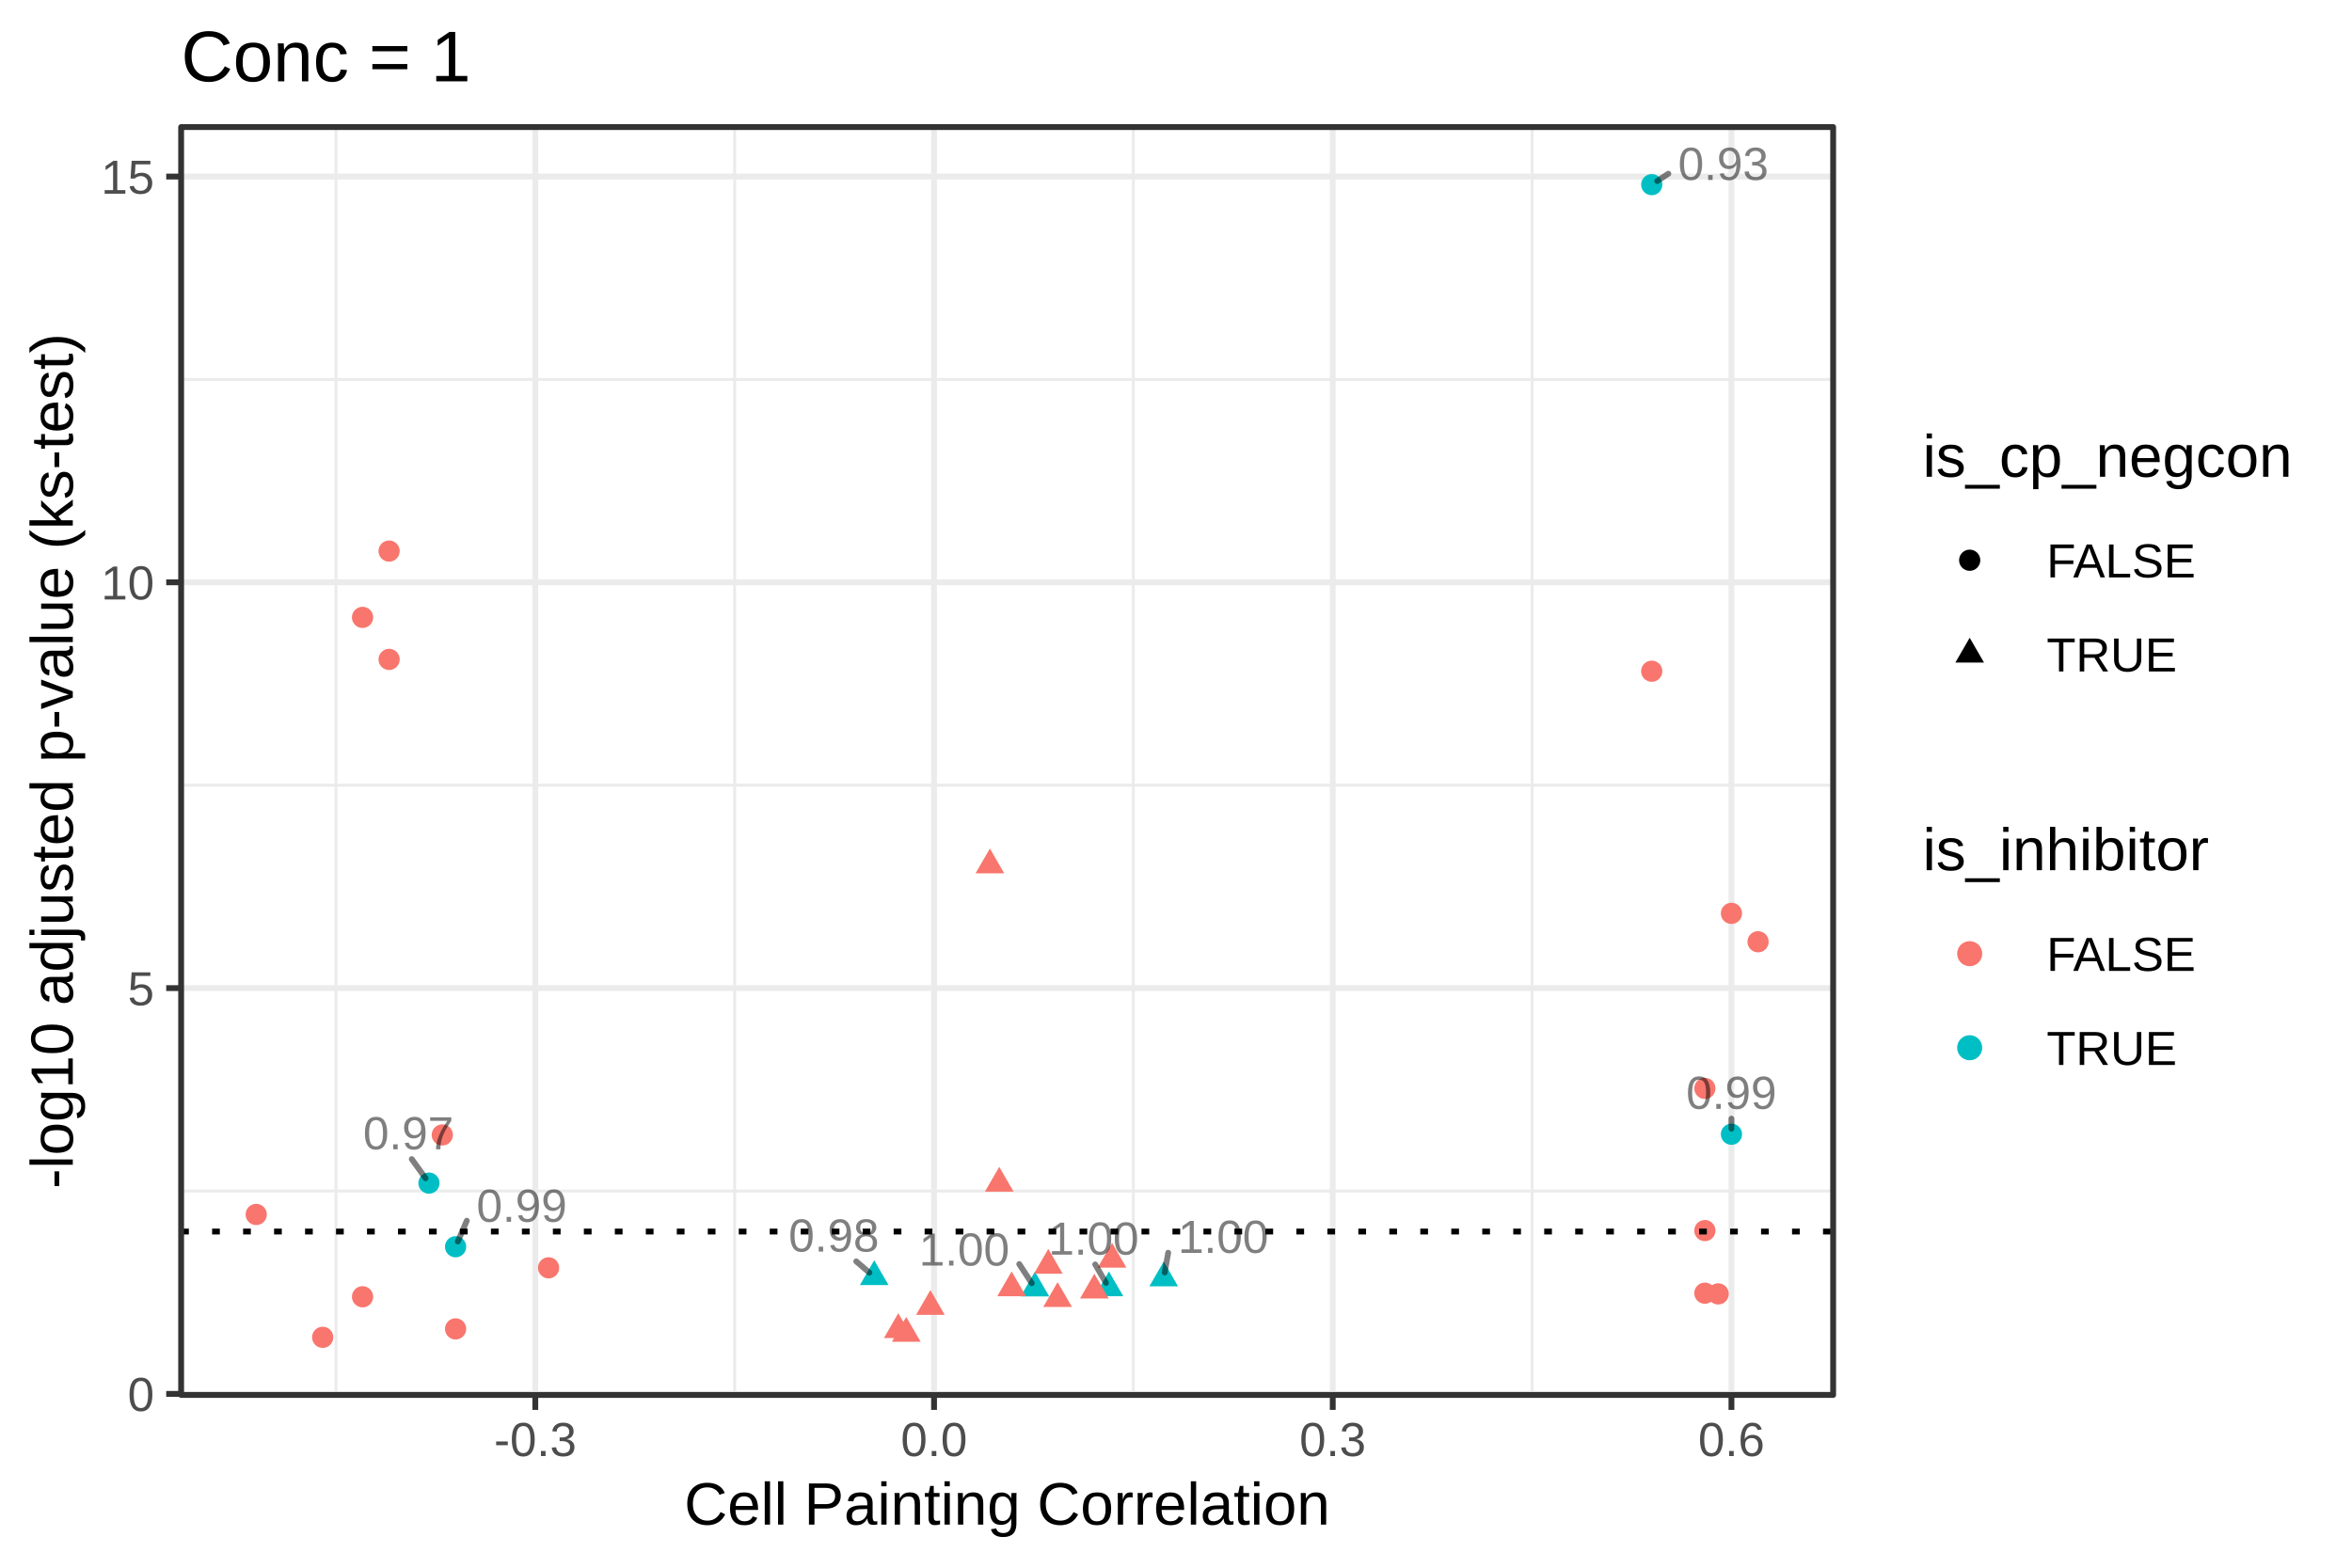
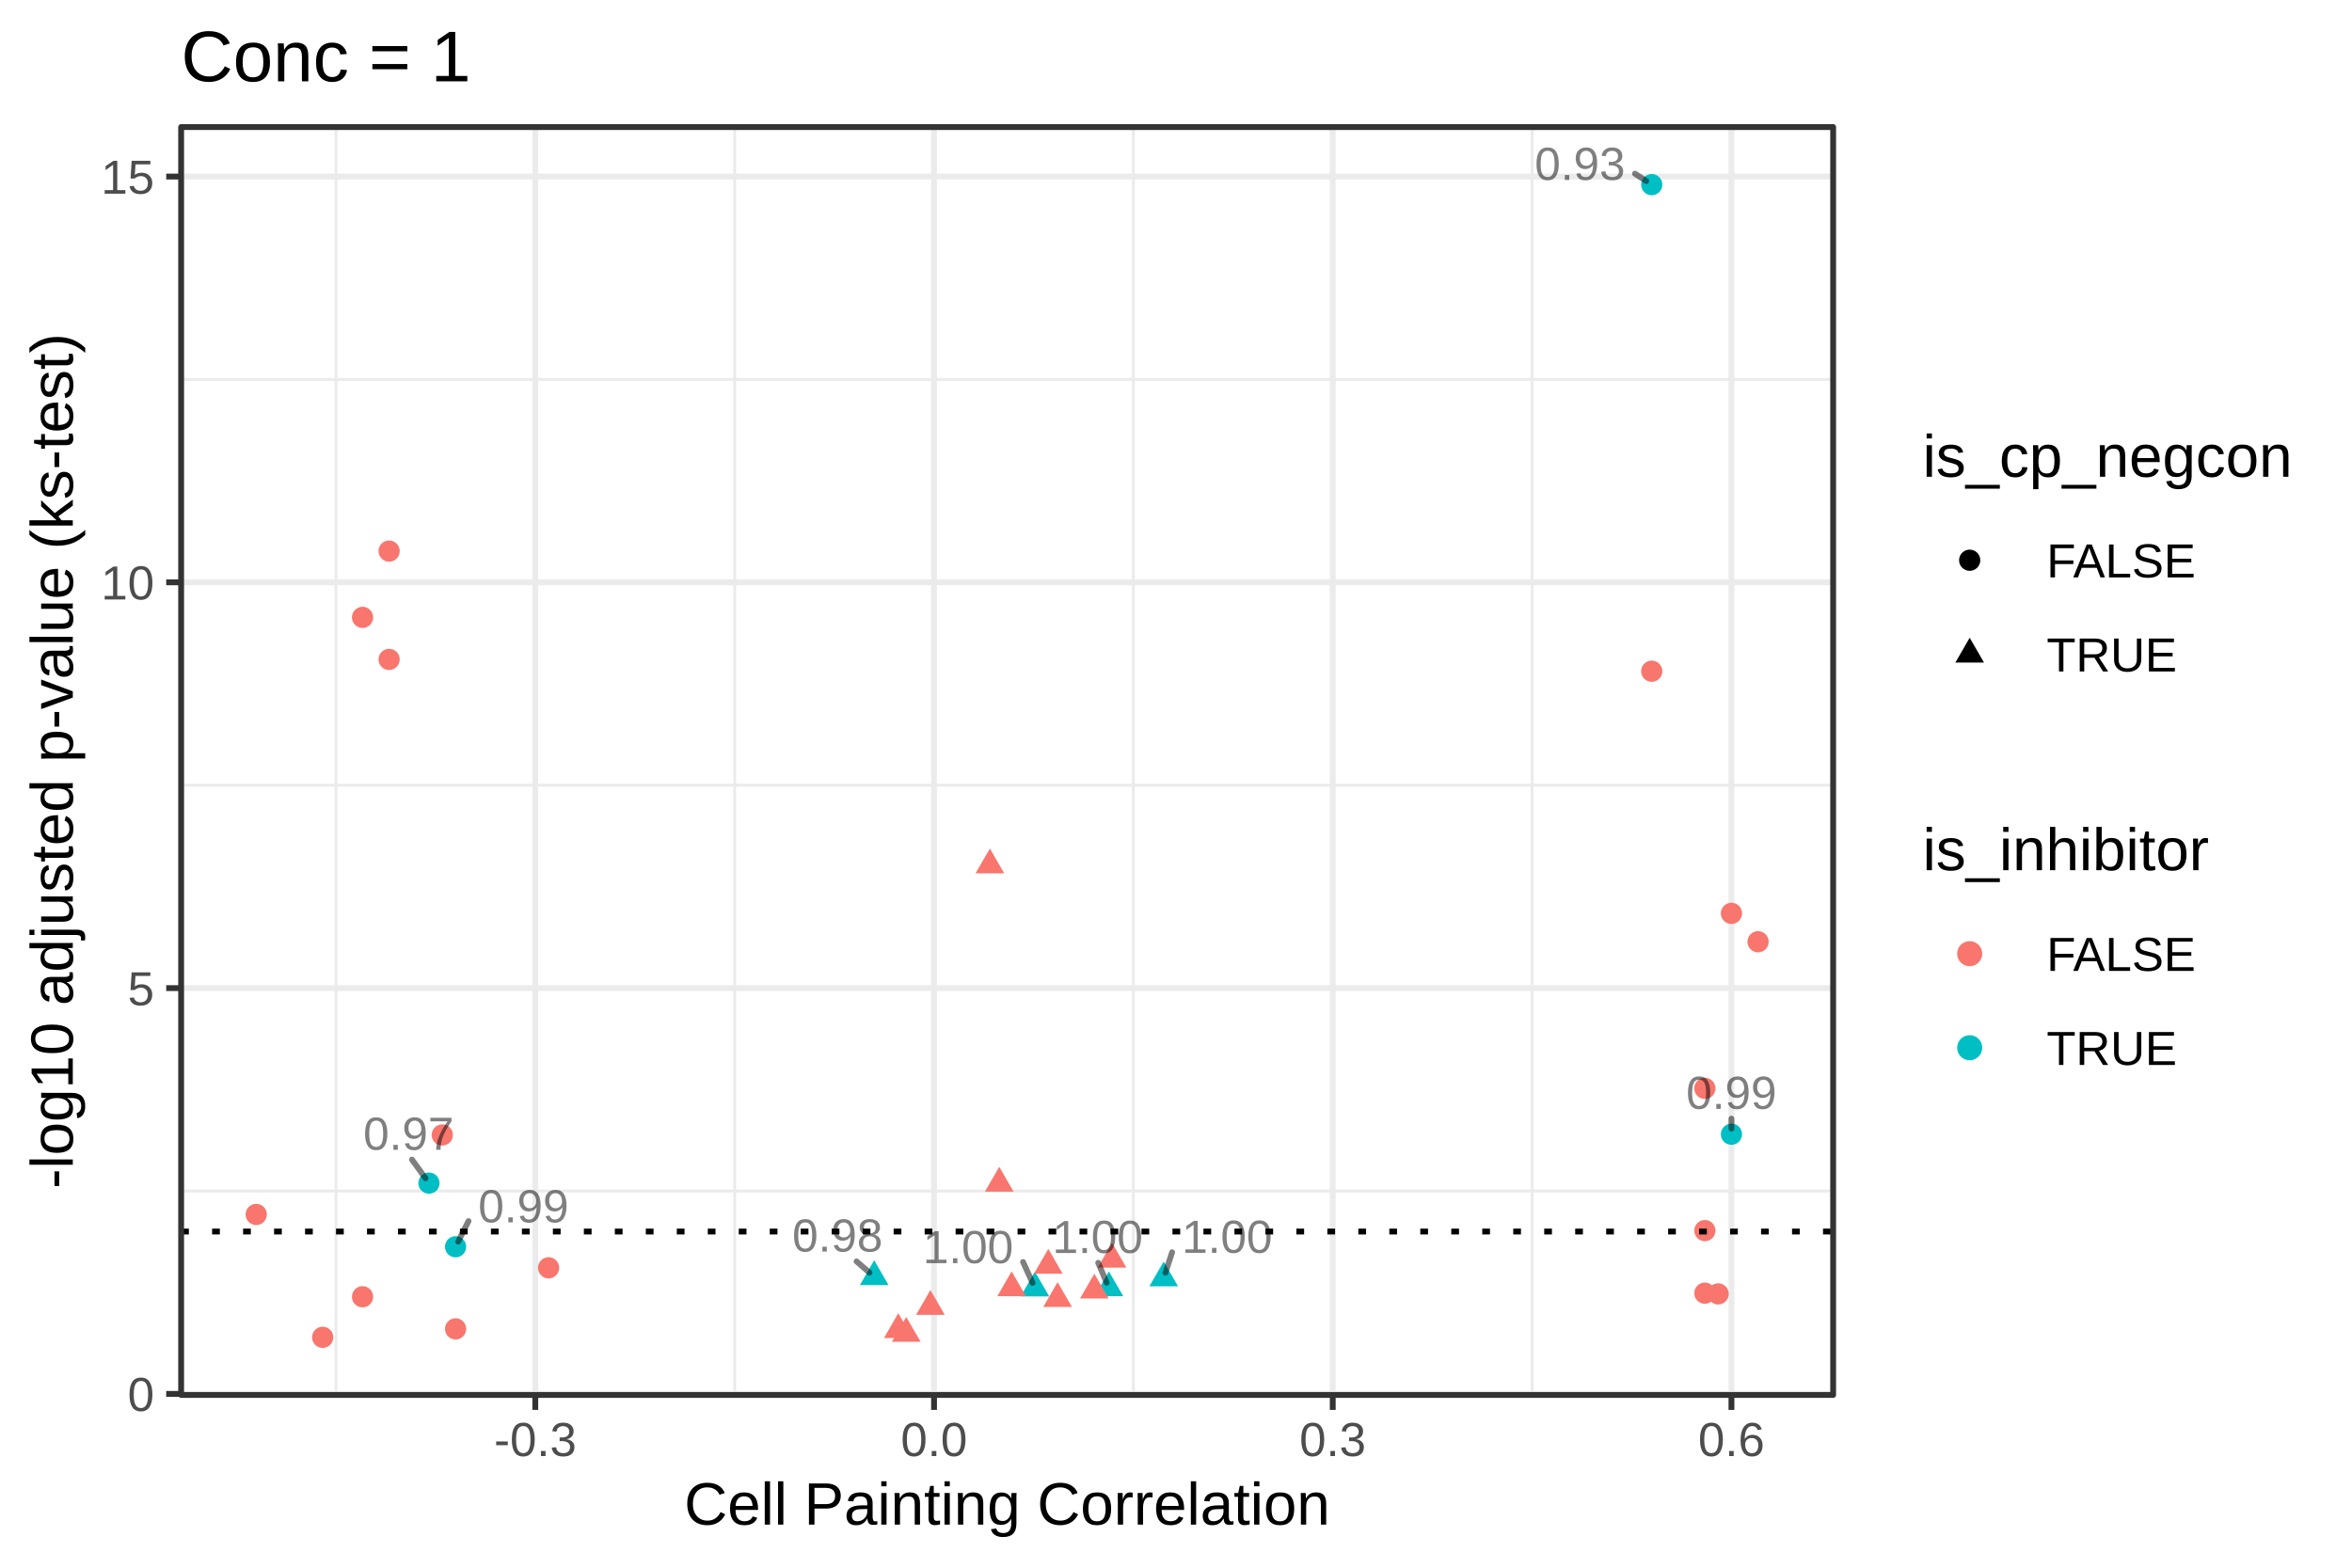
<svg xmlns="http://www.w3.org/2000/svg" class="svglite" width="432.00pt" height="288.00pt" viewBox="0 0 432.00 288.00">
  <defs>
    <style type="text/css">
    .svglite line, .svglite polyline, .svglite polygon, .svglite path, .svglite rect, .svglite circle {
      fill: none;
      stroke: #000000;
      stroke-linecap: round;
      stroke-linejoin: round;
      stroke-miterlimit: 10.00;
    }
    .svglite text {
      white-space: pre;
    }
  </style>
  </defs>
  <rect width="100%" height="100%" style="stroke: none; fill: #FFFFFF;" />
  <defs>
    <clipPath id="cpMC4wMHw0MzIuMDB8MC4wMHwyODguMDA=">
      <rect x="0.00" y="0.00" width="432.00" height="288.00" />
    </clipPath>
  </defs>
  <g clip-path="url(#cpMC4wMHw0MzIuMDB8MC4wMHwyODguMDA=)">
    <rect x="0.00" y="0.00" width="432.00" height="288.00" style="stroke-width: 1.07; stroke: #FFFFFF; fill: #FFFFFF;" />
    <rect x="33.27" y="23.34" width="303.43" height="232.93" style="stroke-width: 1.07; stroke: none; fill: #FFFFFF;" />
    <polyline points="33.27,218.80 336.70,218.80 " style="stroke-width: 0.53; stroke: #EBEBEB; stroke-linecap: butt;" />
    <polyline points="33.27,144.25 336.70,144.25 " style="stroke-width: 0.53; stroke: #EBEBEB; stroke-linecap: butt;" />
    <polyline points="33.27,69.71 336.70,69.71 " style="stroke-width: 0.53; stroke: #EBEBEB; stroke-linecap: butt;" />
    <polyline points="61.71,256.27 61.71,23.34 " style="stroke-width: 0.53; stroke: #EBEBEB; stroke-linecap: butt;" />
    <polyline points="134.94,256.27 134.94,23.34 " style="stroke-width: 0.53; stroke: #EBEBEB; stroke-linecap: butt;" />
    <polyline points="208.17,256.27 208.17,23.34 " style="stroke-width: 0.53; stroke: #EBEBEB; stroke-linecap: butt;" />
    <polyline points="281.41,256.27 281.41,23.34 " style="stroke-width: 0.53; stroke: #EBEBEB; stroke-linecap: butt;" />
    <polyline points="33.27,256.07 336.70,256.07 " style="stroke-width: 1.07; stroke: #EBEBEB; stroke-linecap: butt;" />
    <polyline points="33.27,181.53 336.70,181.53 " style="stroke-width: 1.07; stroke: #EBEBEB; stroke-linecap: butt;" />
    <polyline points="33.27,106.98 336.70,106.98 " style="stroke-width: 1.07; stroke: #EBEBEB; stroke-linecap: butt;" />
    <polyline points="33.27,32.44 336.70,32.44 " style="stroke-width: 1.07; stroke: #EBEBEB; stroke-linecap: butt;" />
    <polyline points="98.32,256.27 98.32,23.34 " style="stroke-width: 1.07; stroke: #EBEBEB; stroke-linecap: butt;" />
    <polyline points="171.56,256.27 171.56,23.34 " style="stroke-width: 1.07; stroke: #EBEBEB; stroke-linecap: butt;" />
    <polyline points="244.79,256.27 244.79,23.34 " style="stroke-width: 1.07; stroke: #EBEBEB; stroke-linecap: butt;" />
    <polyline points="318.02,256.27 318.02,23.34 " style="stroke-width: 1.07; stroke: #EBEBEB; stroke-linecap: butt;" />
    <circle cx="318.02" cy="208.37" r="1.95" style="stroke-width: 0.71; stroke: none; fill: #00BFC4;" />
    <circle cx="71.47" cy="121.14" r="1.95" style="stroke-width: 0.71; stroke: none; fill: #F8766D;" />
    <polygon points="213.74,231.75 216.37,236.31 211.11,236.31 " style="stroke-width: 0.71; stroke: none; fill: #00BFC4;" />
    <circle cx="100.76" cy="232.91" r="1.95" style="stroke-width: 0.71; stroke: none; fill: #F8766D;" />
    <circle cx="313.14" cy="237.57" r="1.95" style="stroke-width: 0.71; stroke: none; fill: #F8766D;" />
    <circle cx="313.14" cy="199.95" r="1.95" style="stroke-width: 0.71; stroke: none; fill: #F8766D;" />
    <polygon points="203.68,233.57 206.32,238.13 201.05,238.13 " style="stroke-width: 0.71; stroke: none; fill: #00BFC4;" />
    <circle cx="322.91" cy="173.01" r="1.95" style="stroke-width: 0.71; stroke: none; fill: #F8766D;" />
    <polygon points="190.09,233.61 192.72,238.17 187.46,238.17 " style="stroke-width: 0.71; stroke: none; fill: #00BFC4;" />
    <circle cx="47.06" cy="223.11" r="1.95" style="stroke-width: 0.71; stroke: none; fill: #F8766D;" />
    <polygon points="164.99,241.25 167.63,245.81 162.36,245.81 " style="stroke-width: 0.71; stroke: none; fill: #F8766D;" />
    <circle cx="83.68" cy="244.13" r="1.95" style="stroke-width: 0.71; stroke: none; fill: #F8766D;" />
    <circle cx="318.02" cy="167.79" r="1.95" style="stroke-width: 0.71; stroke: none; fill: #F8766D;" />
    <polygon points="183.54,214.36 186.17,218.92 180.90,218.92 " style="stroke-width: 0.71; stroke: none; fill: #F8766D;" />
    <polygon points="185.81,233.57 188.45,238.13 183.18,238.13 " style="stroke-width: 0.71; stroke: none; fill: #F8766D;" />
    <circle cx="83.68" cy="229.04" r="1.95" style="stroke-width: 0.71; stroke: none; fill: #00BFC4;" />
    <polygon points="181.82,155.88 184.45,160.44 179.18,160.44 " style="stroke-width: 0.71; stroke: none; fill: #F8766D;" />
    <circle cx="71.47" cy="101.24" r="1.95" style="stroke-width: 0.71; stroke: none; fill: #F8766D;" />
    <circle cx="66.59" cy="113.42" r="1.95" style="stroke-width: 0.71; stroke: none; fill: #F8766D;" />
    <circle cx="313.14" cy="226.07" r="1.95" style="stroke-width: 0.71; stroke: none; fill: #F8766D;" />
    <circle cx="59.27" cy="245.68" r="1.95" style="stroke-width: 0.71; stroke: none; fill: #F8766D;" />
    <circle cx="315.58" cy="237.70" r="1.95" style="stroke-width: 0.71; stroke: none; fill: #F8766D;" />
    <circle cx="78.79" cy="217.35" r="1.95" style="stroke-width: 0.71; stroke: none; fill: #00BFC4;" />
    <polygon points="192.55,229.43 195.18,233.99 189.91,233.99 " style="stroke-width: 0.71; stroke: none; fill: #F8766D;" />
    <circle cx="303.38" cy="33.92" r="1.95" style="stroke-width: 0.71; stroke: none; fill: #00BFC4;" />
    <polygon points="166.45,241.93 169.09,246.49 163.82,246.49 " style="stroke-width: 0.71; stroke: none; fill: #F8766D;" />
    <polygon points="160.57,231.52 163.20,236.08 157.94,236.08 " style="stroke-width: 0.71; stroke: none; fill: #00BFC4;" />
    <polygon points="194.25,235.54 196.89,240.10 191.62,240.10 " style="stroke-width: 0.71; stroke: none; fill: #F8766D;" />
    <polygon points="201.00,233.99 203.63,238.55 198.37,238.55 " style="stroke-width: 0.71; stroke: none; fill: #F8766D;" />
    <circle cx="303.38" cy="123.31" r="1.95" style="stroke-width: 0.71; stroke: none; fill: #F8766D;" />
    <polygon points="204.25,228.32 206.89,232.88 201.62,232.88 " style="stroke-width: 0.71; stroke: none; fill: #F8766D;" />
    <polygon points="170.89,236.99 173.52,241.55 168.26,241.55 " style="stroke-width: 0.71; stroke: none; fill: #F8766D;" />
    <circle cx="66.59" cy="238.23" r="1.95" style="stroke-width: 0.71; stroke: none; fill: #F8766D;" />
    <circle cx="81.24" cy="208.50" r="1.95" style="stroke-width: 0.71; stroke: none; fill: #F8766D;" />
    <line x1="318.02" y1="205.51" x2="318.02" y2="207.35" style="stroke-width: 1.07; stroke: #000000; stroke-opacity: 0.50;" />
-     <line x1="214.57" y1="230.14" x2="213.92" y2="233.78" style="stroke-width: 1.07; stroke: #000000; stroke-opacity: 0.50;" />
-     <line x1="201.16" y1="232.29" x2="203.14" y2="235.69" style="stroke-width: 1.07; stroke: #000000; stroke-opacity: 0.50;" />
-     <line x1="187.21" y1="232.22" x2="189.50" y2="235.74" style="stroke-width: 1.07; stroke: #000000; stroke-opacity: 0.50;" />
-     <line x1="85.74" y1="224.26" x2="84.09" y2="228.08" style="stroke-width: 1.07; stroke: #000000; stroke-opacity: 0.50;" />
-     <line x1="75.63" y1="212.94" x2="78.16" y2="216.46" style="stroke-width: 1.07; stroke: #000000; stroke-opacity: 0.50;" />
-     <line x1="306.43" y1="31.91" x2="304.38" y2="33.26" style="stroke-width: 1.07; stroke: #000000; stroke-opacity: 0.50;" />
-     <line x1="157.27" y1="231.73" x2="159.69" y2="233.81" style="stroke-width: 1.07; stroke: #000000; stroke-opacity: 0.50;" />
+     <line x1="215.29" y1="230.05" x2="214.06" y2="233.80" style="stroke-width: 1.07; stroke: #000000; stroke-opacity: 0.50;" />
+     <line x1="201.71" y1="231.99" x2="203.27" y2="235.65" style="stroke-width: 1.07; stroke: #000000; stroke-opacity: 0.50;" />
+     <line x1="187.91" y1="231.84" x2="189.66" y2="235.69" style="stroke-width: 1.07; stroke: #000000; stroke-opacity: 0.50;" />
+     <line x1="86.05" y1="224.33" x2="84.15" y2="228.10" style="stroke-width: 1.07; stroke: #000000; stroke-opacity: 0.50;" />
+     <line x1="75.67" y1="213.03" x2="78.15" y2="216.46" style="stroke-width: 1.07; stroke: #000000; stroke-opacity: 0.50;" />
+     <line x1="300.30" y1="31.90" x2="302.37" y2="33.26" style="stroke-width: 1.07; stroke: #000000; stroke-opacity: 0.50;" />
+     <line x1="157.33" y1="231.73" x2="159.70" y2="233.80" style="stroke-width: 1.07; stroke: #000000; stroke-opacity: 0.50;" />
    <text x="318.02" y="203.71" text-anchor="middle" style="font-size: 8.54px;fill: #000000; fill-opacity: 0.50; font-family: &quot;Arial&quot;;" textLength="16.60px" lengthAdjust="spacingAndGlyphs">0.99</text>
-     <text x="224.67" y="230.17" text-anchor="middle" style="font-size: 8.54px;fill: #000000; fill-opacity: 0.50; font-family: &quot;Arial&quot;;" textLength="16.60px" lengthAdjust="spacingAndGlyphs">1.00</text>
-     <text x="200.87" y="230.49" text-anchor="middle" style="font-size: 8.54px;fill: #000000; fill-opacity: 0.50; font-family: &quot;Arial&quot;;" textLength="16.60px" lengthAdjust="spacingAndGlyphs">1.00</text>
-     <text x="177.10" y="232.50" text-anchor="middle" style="font-size: 8.54px;fill: #000000; fill-opacity: 0.50; font-family: &quot;Arial&quot;;" textLength="16.60px" lengthAdjust="spacingAndGlyphs">1.00</text>
-     <text x="95.84" y="224.46" text-anchor="middle" style="font-size: 8.54px;fill: #000000; fill-opacity: 0.50; font-family: &quot;Arial&quot;;" textLength="16.60px" lengthAdjust="spacingAndGlyphs">0.99</text>
-     <text x="75.01" y="211.14" text-anchor="middle" style="font-size: 8.54px;fill: #000000; fill-opacity: 0.50; font-family: &quot;Arial&quot;;" textLength="16.60px" lengthAdjust="spacingAndGlyphs">0.97</text>
-     <text x="316.53" y="33.06" text-anchor="middle" style="font-size: 8.54px;fill: #000000; fill-opacity: 0.50; font-family: &quot;Arial&quot;;" textLength="16.60px" lengthAdjust="spacingAndGlyphs">0.93</text>
-     <text x="153.16" y="229.93" text-anchor="middle" style="font-size: 8.54px;fill: #000000; fill-opacity: 0.50; font-family: &quot;Arial&quot;;" textLength="16.60px" lengthAdjust="spacingAndGlyphs">0.98</text>
+     <text x="225.39" y="230.16" text-anchor="middle" style="font-size: 8.54px;fill: #000000; fill-opacity: 0.50; font-family: &quot;Arial&quot;;" textLength="16.60px" lengthAdjust="spacingAndGlyphs">1.00</text>
+     <text x="201.60" y="230.19" text-anchor="middle" style="font-size: 8.54px;fill: #000000; fill-opacity: 0.50; font-family: &quot;Arial&quot;;" textLength="16.60px" lengthAdjust="spacingAndGlyphs">1.00</text>
+     <text x="177.81" y="232.06" text-anchor="middle" style="font-size: 8.54px;fill: #000000; fill-opacity: 0.50; font-family: &quot;Arial&quot;;" textLength="16.60px" lengthAdjust="spacingAndGlyphs">1.00</text>
+     <text x="96.15" y="224.56" text-anchor="middle" style="font-size: 8.54px;fill: #000000; fill-opacity: 0.50; font-family: &quot;Arial&quot;;" textLength="16.60px" lengthAdjust="spacingAndGlyphs">0.99</text>
+     <text x="75.04" y="211.23" text-anchor="middle" style="font-size: 8.54px;fill: #000000; fill-opacity: 0.50; font-family: &quot;Arial&quot;;" textLength="16.60px" lengthAdjust="spacingAndGlyphs">0.97</text>
+     <text x="290.20" y="33.06" text-anchor="middle" style="font-size: 8.54px;fill: #000000; fill-opacity: 0.50; font-family: &quot;Arial&quot;;" textLength="16.60px" lengthAdjust="spacingAndGlyphs">0.93</text>
+     <text x="153.83" y="229.93" text-anchor="middle" style="font-size: 8.54px;fill: #000000; fill-opacity: 0.50; font-family: &quot;Arial&quot;;" textLength="16.60px" lengthAdjust="spacingAndGlyphs">0.98</text>
    <line x1="33.27" y1="226.25" x2="336.70" y2="226.25" style="stroke-width: 1.07; stroke-dasharray: 1.42,4.27; stroke-linecap: butt;" />
    <rect x="33.27" y="23.34" width="303.43" height="232.93" style="stroke-width: 1.07; stroke: #333333;" />
    <text x="28.34" y="259.22" text-anchor="end" style="font-size: 8.80px;fill: #4D4D4D; font-family: &quot;Arial&quot;;" textLength="4.90px" lengthAdjust="spacingAndGlyphs">0</text>
    <text x="28.34" y="184.68" text-anchor="end" style="font-size: 8.80px;fill: #4D4D4D; font-family: &quot;Arial&quot;;" textLength="4.90px" lengthAdjust="spacingAndGlyphs">5</text>
    <text x="28.34" y="110.13" text-anchor="end" style="font-size: 8.80px;fill: #4D4D4D; font-family: &quot;Arial&quot;;" textLength="9.79px" lengthAdjust="spacingAndGlyphs">10</text>
    <text x="28.34" y="35.59" text-anchor="end" style="font-size: 8.80px;fill: #4D4D4D; font-family: &quot;Arial&quot;;" textLength="9.79px" lengthAdjust="spacingAndGlyphs">15</text>
    <polyline points="30.53,256.07 33.27,256.07 " style="stroke-width: 1.07; stroke: #333333; stroke-linecap: butt;" />
    <polyline points="30.53,181.53 33.27,181.53 " style="stroke-width: 1.07; stroke: #333333; stroke-linecap: butt;" />
    <polyline points="30.53,106.98 33.27,106.98 " style="stroke-width: 1.07; stroke: #333333; stroke-linecap: butt;" />
    <polyline points="30.53,32.44 33.27,32.44 " style="stroke-width: 1.07; stroke: #333333; stroke-linecap: butt;" />
    <polyline points="98.32,259.01 98.32,256.27 " style="stroke-width: 1.07; stroke: #333333; stroke-linecap: butt;" />
    <polyline points="171.56,259.01 171.56,256.27 " style="stroke-width: 1.07; stroke: #333333; stroke-linecap: butt;" />
    <polyline points="244.79,259.01 244.79,256.27 " style="stroke-width: 1.07; stroke: #333333; stroke-linecap: butt;" />
    <polyline points="318.02,259.01 318.02,256.27 " style="stroke-width: 1.07; stroke: #333333; stroke-linecap: butt;" />
    <text x="98.32" y="267.50" text-anchor="middle" style="font-size: 8.80px;fill: #4D4D4D; font-family: &quot;Arial&quot;;" textLength="15.16px" lengthAdjust="spacingAndGlyphs">-0.3</text>
    <text x="171.56" y="267.50" text-anchor="middle" style="font-size: 8.80px;fill: #4D4D4D; font-family: &quot;Arial&quot;;" textLength="12.23px" lengthAdjust="spacingAndGlyphs">0.0</text>
    <text x="244.79" y="267.50" text-anchor="middle" style="font-size: 8.80px;fill: #4D4D4D; font-family: &quot;Arial&quot;;" textLength="12.23px" lengthAdjust="spacingAndGlyphs">0.3</text>
    <text x="318.02" y="267.50" text-anchor="middle" style="font-size: 8.80px;fill: #4D4D4D; font-family: &quot;Arial&quot;;" textLength="12.23px" lengthAdjust="spacingAndGlyphs">0.6</text>
    <text x="184.98" y="280.09" text-anchor="middle" style="font-size: 11.00px; font-family: &quot;Arial&quot;;" textLength="118.61px" lengthAdjust="spacingAndGlyphs">Cell Painting Correlation</text>
    <text transform="translate(13.37,139.80) rotate(-90)" text-anchor="middle" style="font-size: 11.00px; font-family: &quot;Arial&quot;;" textLength="157.15px" lengthAdjust="spacingAndGlyphs">-log10 adjusted p-value (ks-test)</text>
    <rect x="347.66" y="73.00" width="78.86" height="61.32" style="stroke-width: 1.07; stroke: none; fill: #FFFFFF;" />
    <text x="353.14" y="87.59" style="font-size: 11.00px; font-family: &quot;Arial&quot;;" textLength="67.90px" lengthAdjust="spacingAndGlyphs">is_cp_negcon</text>
    <rect x="353.14" y="94.28" width="17.28" height="17.28" style="stroke-width: 1.07; stroke: none; fill: #FFFFFF;" />
    <circle cx="361.78" cy="102.92" r="1.95" style="stroke-width: 0.71; stroke: none; fill: #000000;" />
    <rect x="353.14" y="111.56" width="17.28" height="17.28" style="stroke-width: 1.07; stroke: none; fill: #FFFFFF;" />
    <polygon points="361.78,117.16 364.41,121.72 359.15,121.72 " style="stroke-width: 0.71; stroke: none; fill: #000000;" />
    <text x="375.90" y="106.08" style="font-size: 8.80px; font-family: &quot;Arial&quot;;" textLength="27.87px" lengthAdjust="spacingAndGlyphs">FALSE</text>
    <text x="375.90" y="123.36" style="font-size: 8.80px; font-family: &quot;Arial&quot;;" textLength="23.94px" lengthAdjust="spacingAndGlyphs">TRUE</text>
    <rect x="347.66" y="145.28" width="63.54" height="61.32" style="stroke-width: 1.07; stroke: none; fill: #FFFFFF;" />
    <text x="353.14" y="159.87" style="font-size: 11.00px; font-family: &quot;Arial&quot;;" textLength="52.58px" lengthAdjust="spacingAndGlyphs">is_inhibitor</text>
    <rect x="353.14" y="166.56" width="17.28" height="17.28" style="stroke-width: 1.07; stroke: none; fill: #FFFFFF;" />
    <circle cx="361.78" cy="175.20" r="1.95" style="stroke-width: 0.71; stroke: #F8766D; fill: #F8766D;" />
    <rect x="353.14" y="183.84" width="17.28" height="17.28" style="stroke-width: 1.07; stroke: none; fill: #FFFFFF;" />
    <circle cx="361.78" cy="192.48" r="1.95" style="stroke-width: 0.71; stroke: #00BFC4; fill: #00BFC4;" />
    <text x="375.90" y="178.36" style="font-size: 8.80px; font-family: &quot;Arial&quot;;" textLength="27.87px" lengthAdjust="spacingAndGlyphs">FALSE</text>
    <text x="375.90" y="195.64" style="font-size: 8.80px; font-family: &quot;Arial&quot;;" textLength="23.94px" lengthAdjust="spacingAndGlyphs">TRUE</text>
    <text x="33.27" y="14.94" style="font-size: 13.20px; font-family: &quot;Arial&quot;;" textLength="53.16px" lengthAdjust="spacingAndGlyphs">Conc = 1</text>
  </g>
</svg>
